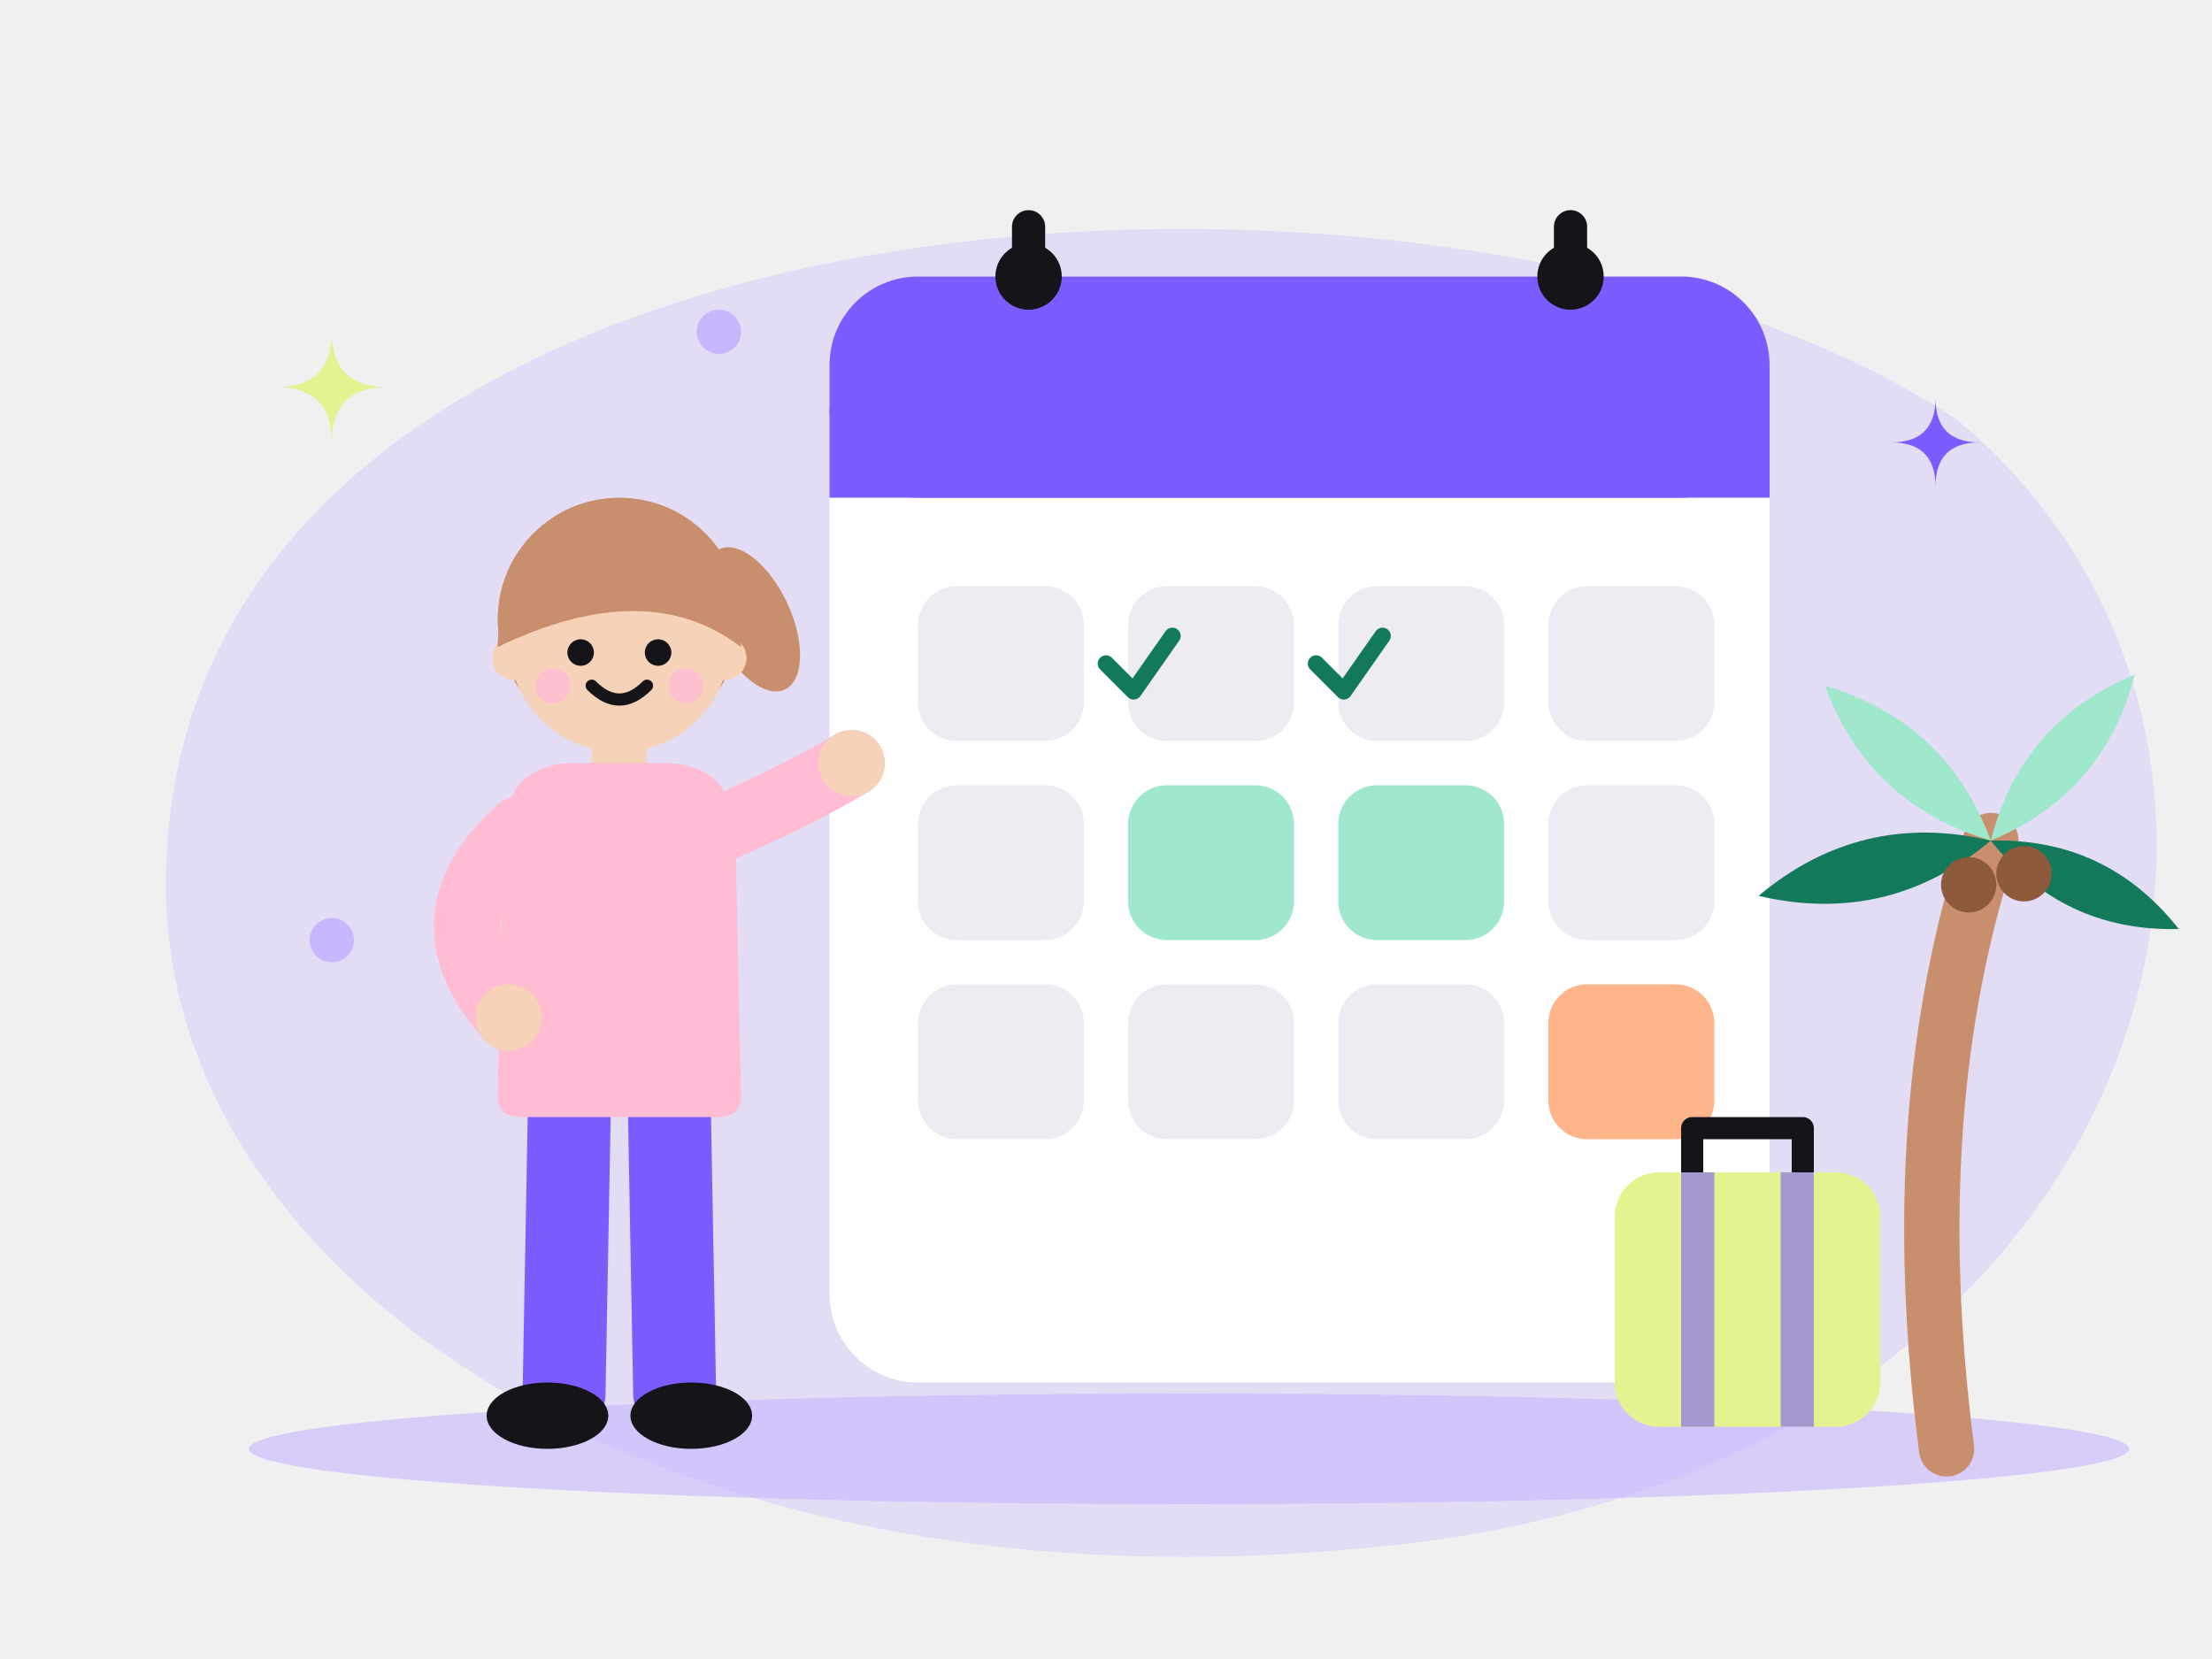
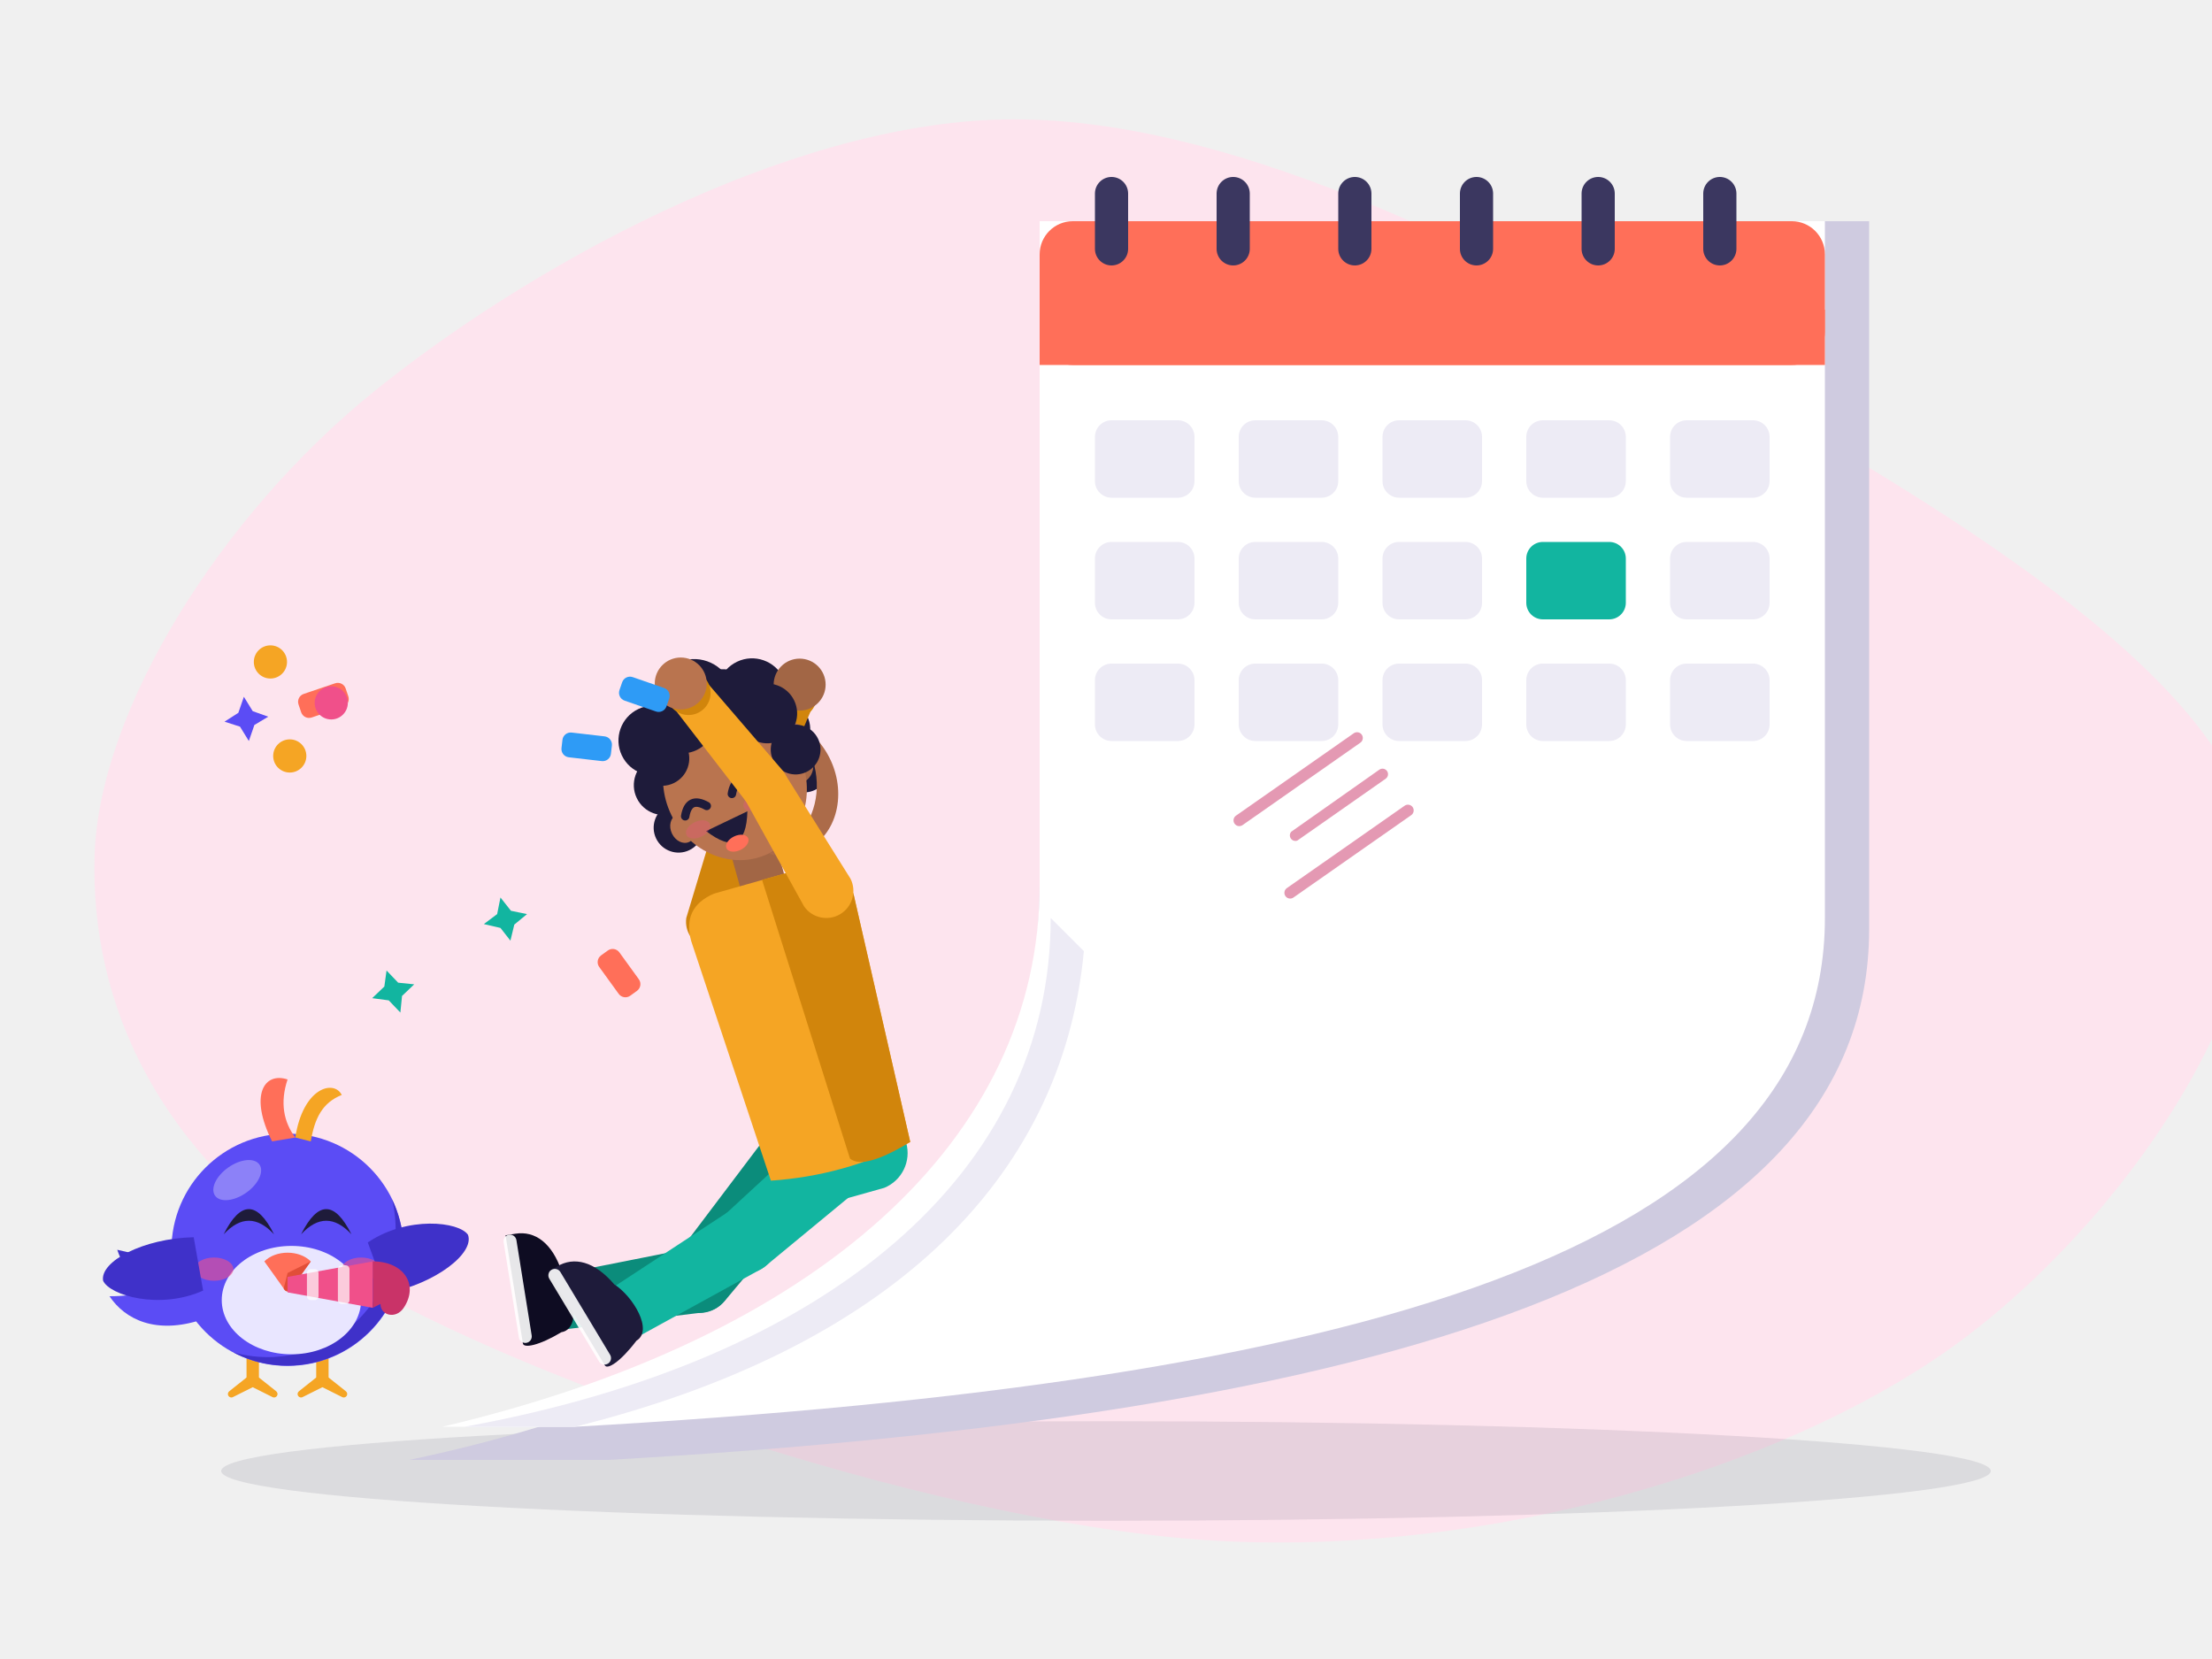
- <svg xmlns="http://www.w3.org/2000/svg" viewBox="0 0 400 300" fill="none">
-   <path d="M30,160 C30,28 264,16 354,76 C426,136 390,268 246,280 C120,292 30,232 30,160Z" fill="#c8b6ff" opacity="0.35" />
-   <ellipse cx="215" cy="262" rx="170" ry="10" fill="#c8b6ff" opacity="0.6" />
-   <rect x="150" y="50" width="170" height="200" rx="16" fill="#ffffff" />
-   <rect x="150" y="50" width="170" height="40" rx="16" fill="#7c5cff" />
-   <rect x="150" y="74" width="170" height="16" fill="#7c5cff" />
-   <circle cx="186" cy="50" r="6" fill="#141419" />
-   <circle cx="284" cy="50" r="6" fill="#141419" />
-   <rect x="183" y="38" width="6" height="18" rx="3" fill="#141419" />
-   <rect x="281" y="38" width="6" height="18" rx="3" fill="#141419" />
-   <rect x="166" y="106" width="30" height="28" rx="7" fill="#ececf2" />
-   <rect x="204" y="106" width="30" height="28" rx="7" fill="#ececf2" />
-   <rect x="242" y="106" width="30" height="28" rx="7" fill="#ececf2" />
-   <rect x="280" y="106" width="30" height="28" rx="7" fill="#ececf2" />
-   <rect x="166" y="142" width="30" height="28" rx="7" fill="#ececf2" />
-   <rect x="204" y="142" width="30" height="28" rx="7" fill="#9fe8cb" />
-   <rect x="242" y="142" width="30" height="28" rx="7" fill="#9fe8cb" />
-   <rect x="280" y="142" width="30" height="28" rx="7" fill="#ececf2" />
-   <rect x="166" y="178" width="30" height="28" rx="7" fill="#ececf2" />
-   <rect x="204" y="178" width="30" height="28" rx="7" fill="#ececf2" />
-   <rect x="242" y="178" width="30" height="28" rx="7" fill="#ececf2" />
-   <rect x="280" y="178" width="30" height="28" rx="7" fill="#ffb48a" />
-   <path d="M200,120 L205,125 L212,115 M238,120 L243,125 L250,115" fill="none" stroke="#13795b" stroke-width="3" stroke-linecap="round" stroke-linejoin="round" />
-   <path d="M352,262 Q344,200 360,152" fill="none" stroke="#c98e6b" stroke-width="10" stroke-linecap="round" stroke-linejoin="round" />
-   <path d="M360,152 Q336.5,146.5 318,162 Q341.5,167.5 360,152Z" fill="#13795b" />
-   <path d="M360,152 Q373,168.5 394,168 Q381,151.5 360,152Z" fill="#13795b" />
-   <path d="M360,152 Q352,130.5 330,124 Q338,145.5 360,152Z" fill="#9fe8cb" />
-   <path d="M360,152 Q380.5,143.5 386,122 Q365.5,130.5 360,152Z" fill="#9fe8cb" />
-   <circle cx="356" cy="160" r="5" fill="#8d5a3b" />
-   <circle cx="366" cy="158" r="5" fill="#8d5a3b" />
-   <path d="M306,214 L306,204 L326,204 L326,214" fill="none" stroke="#141419" stroke-width="4" stroke-linecap="round" stroke-linejoin="round" />
-   <rect x="292" y="212" width="48" height="46" rx="8" fill="#e4f28f" />
-   <rect x="304" y="212" width="6" height="46" fill="#7c5cff" opacity="0.6" />
-   <rect x="322" y="212" width="6" height="46" fill="#7c5cff" opacity="0.6" />
-   <g transform="translate(112 200) scale(1)">
-     <path d="M-9,-2 L-10,52" fill="none" stroke="#7c5cff" stroke-width="15" stroke-linecap="round" stroke-linejoin="round" />
-     <path d="M9,-2 L10,52" fill="none" stroke="#7c5cff" stroke-width="15" stroke-linecap="round" stroke-linejoin="round" />
-     <ellipse cx="-13" cy="56" rx="11" ry="6" fill="#141419" />
-     <ellipse cx="13" cy="56" rx="11" ry="6" fill="#141419" />
-     <rect x="-5" y="-70" width="10" height="12" rx="3" fill="#f6d2b8" />
-     <path d="M-22,-2 L-21,-48 Q-21,-62 -8,-62 L8,-62 Q21,-62 21,-48 L22,-2 Q22,2 18,2 L-18,2 Q-22,2 -22,-2Z" fill="#ffbcd3" />
-     <path d="M-18,-50 Q-36,-34 -20,-16" fill="none" stroke="#ffbcd3" stroke-width="12" stroke-linecap="round" stroke-linejoin="round" />
-     <circle cx="-20" cy="-16" r="6" fill="#f6d2b8" />
-     <path d="M18,-50 Q32,-56 42,-62" fill="none" stroke="#ffbcd3" stroke-width="12" stroke-linecap="round" stroke-linejoin="round" />
-     <circle cx="42" cy="-62" r="6" fill="#f6d2b8" />
-     <g transform="translate(0 -86)">
-       <ellipse cx="24" cy="-2" rx="7" ry="14" fill="#c98e6b" transform="rotate(-25 24 -2)" />
-       <circle cx="0" cy="-2" r="22" fill="#c98e6b" />
-       <circle cx="-19" cy="5" r="4" fill="#f6d2b8" />
-       <circle cx="19" cy="5" r="4" fill="#f6d2b8" />
-       <circle cx="0" cy="2" r="20" fill="#f6d2b8" />
-       <path d="M-22,3 A22,22 0 0 1 22,3 Q5,-10 -22,3Z" fill="#c98e6b" />
-       <circle cx="-7" cy="4" r="2.4" fill="#141419" />
-       <circle cx="7" cy="4" r="2.4" fill="#141419" />
-       <path d="M-5,10 Q0,15 5,10" fill="none" stroke="#141419" stroke-width="2.2" stroke-linecap="round" stroke-linejoin="round" />
-       <circle cx="-12" cy="10" r="3.2" fill="#ffbcd3" opacity="0.8" />
-       <circle cx="12" cy="10" r="3.2" fill="#ffbcd3" opacity="0.8" />
+ <svg xmlns="http://www.w3.org/2000/svg" viewBox="0 0 400 300">
+   <path d="M406.5 148.3C414.3 177.9 383.2 222.3 352.3 244.1C321.5 265.8 269.8 281 221.5 278.7C173.1 276.4 96.4 250.9 62.4 230.3C28.3 209.6 16.3 181.2 17.1 154.6C18 128.1 40.1 93.1 67.5 70.9C94.9 48.7 141.7 22.4 181.5 21.6C221.2 20.8 268.4 44.9 305.9 66C343.4 87.1 398.8 118.6 406.5 148.3Z" fill="#FDE4EE" />
+   <ellipse cx="200" cy="266" rx="160" ry="9" fill="#1E1B3A" opacity="0.1" />
+   <path d="M188 40L338 40L338 168C338 230 250 256 110 264L74 264C150 248 188 210 188 160Z" fill="#CFCBE0" />
+   <path d="M188 40L330 40L330 166C330 226 246 250 104 258L80 258C148 242 188 206 188 160Z" fill="#FFFFFF" />
+   <rect x="188" y="40" width="142" height="26" rx="6" fill="#FF6F59" />
+   <rect x="188" y="56" width="142" height="10" fill="#FF6F59" />
+   <rect x="198" y="32" width="6" height="16" rx="3" fill="#3B3760" />
+   <rect x="220" y="32" width="6" height="16" rx="3" fill="#3B3760" />
+   <rect x="242" y="32" width="6" height="16" rx="3" fill="#3B3760" />
+   <rect x="264" y="32" width="6" height="16" rx="3" fill="#3B3760" />
+   <rect x="286" y="32" width="6" height="16" rx="3" fill="#3B3760" />
+   <rect x="308" y="32" width="6" height="16" rx="3" fill="#3B3760" />
+   <rect x="198" y="76" width="18" height="14" rx="3" fill="#EDEBF5" />
+   <rect x="224" y="76" width="18" height="14" rx="3" fill="#EDEBF5" />
+   <rect x="250" y="76" width="18" height="14" rx="3" fill="#EDEBF5" />
+   <rect x="276" y="76" width="18" height="14" rx="3" fill="#EDEBF5" />
+   <rect x="302" y="76" width="18" height="14" rx="3" fill="#EDEBF5" />
+   <rect x="198" y="98" width="18" height="14" rx="3" fill="#EDEBF5" />
+   <rect x="224" y="98" width="18" height="14" rx="3" fill="#EDEBF5" />
+   <rect x="250" y="98" width="18" height="14" rx="3" fill="#EDEBF5" />
+   <rect x="276" y="98" width="18" height="14" rx="3" fill="#12B5A0" />
+   <rect x="302" y="98" width="18" height="14" rx="3" fill="#EDEBF5" />
+   <rect x="198" y="120" width="18" height="14" rx="3" fill="#EDEBF5" />
+   <rect x="224" y="120" width="18" height="14" rx="3" fill="#EDEBF5" />
+   <rect x="250" y="120" width="18" height="14" rx="3" fill="#EDEBF5" />
+   <rect x="276" y="120" width="18" height="14" rx="3" fill="#EDEBF5" />
+   <rect x="302" y="120" width="18" height="14" rx="3" fill="#EDEBF5" />
+   <path d="M190 166C190 212 150 246 84 258L104 258C160 244 192 214 196 172Z" fill="#EDEBF5" />
+   <g opacity="0.5">
+     <path d="M254 145.7L232.7 160.6A1 1 0 0 0 233.9 162.3L255.2 147.4A1 1 0 0 0 254 145.7Z" fill="#C93368" />
+   </g>
+   <g opacity="0.5">
+     <path d="M249.4 139.2L233.5 150.4A1 1 0 0 0 234.6 152L250.6 140.8A1 1 0 0 0 249.4 139.2Z" fill="#C93368" />
+   </g>
+   <g opacity="0.5">
+     <path d="M244.8 132.6L223.5 147.5A1 1 0 0 0 224.7 149.2L246 134.3A1 1 0 0 0 244.8 132.6Z" fill="#C93368" />
+   </g>
+   <g transform="translate(132.9 141.8) rotate(-25.6) scale(0.9)">
+     <circle cx="-13" cy="-6" r="6" fill="#1E1B3A" />
+     <circle cx="13" cy="-6" r="6" fill="#1E1B3A" />
+     <circle cx="-11" cy="-15" r="7" fill="#1E1B3A" />
+     <circle cx="11" cy="-15" r="7" fill="#1E1B3A" />
+     <circle cx="0" cy="-19" r="8" fill="#1E1B3A" />
+     <circle cx="-14" cy="3" r="5" fill="#1E1B3A" />
+     <circle cx="14" cy="3" r="5" fill="#1E1B3A" />
+   </g>
+   <path d="M139.7 204L121.8 227.7A5.9 5.9 0 0 0 131.1 235.2L150.2 212.4A6.8 6.8 0 0 0 139.7 204Z" fill="#0B8C7B" />
+   <path d="M125.5 225.6L97.2 231.2A4.9 4.9 0 0 0 98.8 240.8L127.4 237.3A5.9 5.9 0 0 0 125.5 225.6Z" fill="#0B8C7B" />
+   <g transform="translate(98 236) rotate(80.9) scale(-0.9 0.9)">
+     <path d="M-6-3C-6-7 2-7 6-5C12-4 15-1 15 3L15 5-7 5C-8 5-8 2-6-3Z" fill="#0E0C22" />
+     <rect x="-7" y="3" width="22" height="2.6" rx="1.3" fill="#FFFFFF" opacity="0.9" />
+   </g>
+   <path d="M133.5 168.5L138.9 146.7A4.3 4.3 0 0 0 130.6 144.4L124.1 166A4.9 4.9 0 0 0 133.5 168.5Z" fill="#D1850C" />
+   <path d="M138.7 147.3L147.1 127.4A3.8 3.8 0 0 0 140.3 124.3L130.8 143.8A4.3 4.3 0 0 0 138.7 147.3Z" fill="#D1850C" />
+   <circle cx="143.7" cy="125.9" r="4" fill="#D1850C" />
+   <circle cx="144.6" cy="123.8" r="4.7" fill="#A26645" />
+   <path d="M152.7 199.7L130.8 219.9A5.9 5.9 0 0 0 138.6 228.8L161.5 209.9A6.8 6.8 0 0 0 152.7 199.7Z" fill="#12B5A0" />
+   <path d="M131.6 219.2L107.5 235A4.9 4.9 0 0 0 112.5 243.3L137.8 229.4A5.9 5.9 0 0 0 131.6 219.2Z" fill="#12B5A0" />
+   <g transform="translate(110 239.2) rotate(59) scale(-0.9 0.9)">
+     <path d="M-6-3C-6-7 2-7 6-5C12-4 15-1 15 3L15 5-7 5C-8 5-8 2-6-3Z" fill="#1E1B3A" />
+     <rect x="-7" y="3" width="22" height="2.6" rx="1.3" fill="#FFFFFF" opacity="0.9" />
+   </g>
+   <path d="M147.8 218.2L159.9 214.8A6.8 6.8 0 0 0 156.2 201.8L144.1 205.2A6.8 6.8 0 0 0 147.8 218.2Z" fill="#12B5A0" />
+   <path d="M143 162.4L139.6 150.2A4.1 4.1 0 0 0 131.6 152.4L135 164.6A4.1 4.1 0 0 0 143 162.4Z" fill="#A26645" />
+   <path d="M139.4 213.5L125 170.2Q123.3 164.1 129.1 161.6L146.4 156.7Q152.7 155.9 154.4 161.9L164.6 206.5Q152.7 212.6 139.4 213.5Z" fill="#F5A524" />
+   <path d="M153.7 209.5L137.8 159.1L146.4 156.7Q152.7 155.9 154.4 161.9L164.6 206.5Q156.2 211.6 153.7 209.5Z" fill="#D1850C" />
+   <g transform="translate(132.9 141.8) rotate(-25.6) scale(0.9)">
+     <circle cx="12.5" cy="2" r="3.6" fill="#A66847" />
+     <ellipse cx="0" cy="0" rx="14.2" ry="15.5" fill="#B9744F" />
+     <path d="M14.2 -8A14.2 15.5 0 0 1 0 15.5A12 14 0 0 0 14.2 -8Z" fill="#AC6B49" />
+     <ellipse cx="-13.3" cy="3.5" rx="2.4" ry="3" fill="#B9744F" />
+     <path d="M-11.8 1.5Q-9.4 -1.9 -7 1.5" fill="none" stroke="#1E1B3A" stroke-width="1.7" stroke-linecap="round" stroke-linejoin="round" />
+     <path d="M-1.4 1.5Q1 -1.9 3.4 1.5" fill="none" stroke="#1E1B3A" stroke-width="1.7" stroke-linecap="round" stroke-linejoin="round" />
+     <path d="M-9.3 6Q-4.7 15 -0.1 6Z" fill="#1E1B3A" />
+     <ellipse cx="-4.7" cy="10.9" rx="2.4" ry="1.5" fill="#FF6F59" />
+     <ellipse cx="-10.6" cy="5" rx="2.6" ry="1.6" fill="#F0508A" opacity="0.3" />
+     <ellipse cx="2.2" cy="5" rx="2.6" ry="1.6" fill="#F0508A" opacity="0.3" />
+     <g transform="scale(-1 1)">
+       <circle cx="-12" cy="-10" r="6" fill="#1E1B3A" />
+       <circle cx="-5" cy="-16" r="6.5" fill="#1E1B3A" />
+       <circle cx="4" cy="-16" r="6.5" fill="#1E1B3A" />
+       <circle cx="11" cy="-11" r="5.5" fill="#1E1B3A" />
+       <circle cx="-14" cy="-1" r="5" fill="#1E1B3A" />
    </g>
  </g>
-   <path d="M60,60 Q60,70 70,70 Q60,70 60,80 Q60,70 50,70 Q60,70 60,60Z" fill="#e4f28f" />
-   <path d="M350,72 Q350,80 358,80 Q350,80 350,88 Q350,80 342,80 Q350,80 350,72Z" fill="#7c5cff" />
-   <circle cx="60" cy="170" r="4" fill="#c8b6ff" />
-   <circle cx="130" cy="60" r="4" fill="#c8b6ff" />
+   <path d="M153.8 158.9L141.9 139.9A4.3 4.3 0 0 0 134.5 144.2L145.4 163.9A4.9 4.9 0 0 0 153.8 158.9Z" fill="#F5A524" />
+   <path d="M141.5 139.3L127.4 122.9A3.8 3.8 0 0 0 121.6 127.7L134.8 144.8A4.3 4.3 0 0 0 141.5 139.3Z" fill="#F5A524" />
+   <circle cx="124.5" cy="125.3" r="4" fill="#D1850C" />
+   <circle cx="123.1" cy="123.6" r="4.7" fill="#B9744F" />
+   <g transform="translate(52 226) scale(0.7)">
+     <path d="M-22 14C-36 14-42 6-44 0C-36 2-30 2-24 6Z" fill="#3F31C9" />
+     <path d="M-22 18C-34 22-42 18-46 12C-38 12-32 10-24 10Z" fill="#5B4CF5" />
+     <g transform="translate(-9 25)">
+       <rect x="-1.6" y="0" width="3.2" height="10" rx="1.6" fill="#F5A524" />
+       <path d="M-1.6 8L-6 11.5C-7 12.3-6 13.6-5 13L0 10.5 5 13C6 13.6 7 12.3 6 11.5L1.6 8Z" fill="#F5A524" />
+     </g>
+     <g transform="translate(9 25)">
+       <rect x="-1.6" y="0" width="3.2" height="10" rx="1.6" fill="#F5A524" />
+       <path d="M-1.6 8L-6 11.5C-7 12.3-6 13.6-5 13L0 10.5 5 13C6 13.6 7 12.3 6 11.5L1.6 8Z" fill="#F5A524" />
+     </g>
+     <circle cx="0" cy="0" r="30" fill="#5B4CF5" />
+     <path d="M27 -13A30 30 0 0 1-14 26.5A33 33 0 0 0 27-13Z" fill="#3F31C9" />
+     <ellipse cx="1" cy="13" rx="18" ry="14" fill="#E9E6FF" />
+     <ellipse cx="-13" cy="-18" rx="7" ry="4" fill="#FFFFFF" opacity="0.3" transform="rotate(-35 -13 -18)" />
+     <path d="M-4-28C-10-40-6-46 0-44C-2-38-1-33 2-29Z" fill="#FF6F59" />
+     <path d="M2-29C4-42 12-44 14-40C9-38 7-34 6-28Z" fill="#F5A524" />
+     <path d="M-16.5 -4Q-10 -17 -3.5 -4Q-10 -11 -16.5 -4Z" fill="#1E1B3A" />
+     <path d="M3.5 -4Q10 -17 16.5 -4Q10 -11 3.5 -4Z" fill="#1E1B3A" />
+     <ellipse cx="-19" cy="5" rx="5" ry="3" fill="#F0508A" opacity="0.6" />
+     <ellipse cx="19" cy="5" rx="5" ry="3" fill="#F0508A" opacity="0.6" />
+     <path d="M-6 3C-3 0 3 0 6 3L1 10C0.5 11-0.5 11-1 10Z" fill="#FF6F59" />
+     <path d="M0 6L6 3L1 10C0.5 11-0.5 11-1 10Z" fill="#E14E38" />
+     <g transform="translate(-25 4) rotate(170)">
+       <path d="M-2-7C10-10 22-4 23 0C23 5 11 9-2 7Z" fill="#3F31C9" />
+     </g>
+     <g transform="translate(25 4) rotate(-20)">
+       <path d="M-2-7C10-10 22-4 23 0C23 5 11 9-2 7Z" fill="#3F31C9" />
+     </g>
+     <g transform="translate(0 9)">
+       <path d="M0-2L22-6L22 6L0 2Z" fill="#F0508A" />
+       <rect x="5" y="-4" width="3" height="8" rx="1" fill="#FFFFFF" opacity="0.7" />
+       <rect x="13" y="-5" width="3" height="10" rx="1" fill="#FFFFFF" opacity="0.7" />
+       <path d="M22-6C30-6 34 0 30 6C28 9 24 8 24 5L22 6Z" fill="#C93368" />
+     </g>
+   </g>
+   <rect x="56.2" y="122.2" width="4.5" height="9" rx="1.5" fill="#FF6F59" transform="rotate(71.3 58.5 126.7)" />
+   <circle cx="48.9" cy="119.7" r="3" fill="#F5A524" />
+   <path d="M72.4 183.1 L70.3 180.9 L67.3 180.5 L69.5 178.4 L69.9 175.5 L72 177.7 L74.9 178 L72.7 180.1Z" fill="#12B5A0" />
+   <rect x="103.9" y="130.5" width="4.5" height="9" rx="1.5" fill="#2E9BF6" transform="rotate(96.6 106.1 135)" />
+   <circle cx="59.9" cy="127.1" r="3" fill="#F0508A" />
+   <path d="M45 134 L43.4 131.4 L40.6 130.5 L43.1 128.9 L44.1 126 L45.7 128.6 L48.5 129.6 L46 131.1Z" fill="#5B4CF5" />
+   <rect x="109.6" y="171.5" width="4.5" height="9" rx="1.5" fill="#FF6F59" transform="rotate(144.1 111.9 176)" />
+   <circle cx="52.4" cy="136.7" r="3" fill="#F5A524" />
+   <path d="M92.3 170.1 L90.5 167.8 L87.5 167.1 L89.9 165.3 L90.5 162.3 L92.4 164.7 L95.3 165.3 L93 167.2Z" fill="#12B5A0" />
+   <rect x="114.2" y="121.1" width="4.5" height="9" rx="1.5" fill="#2E9BF6" transform="rotate(109.1 116.5 125.6)" />
</svg>
